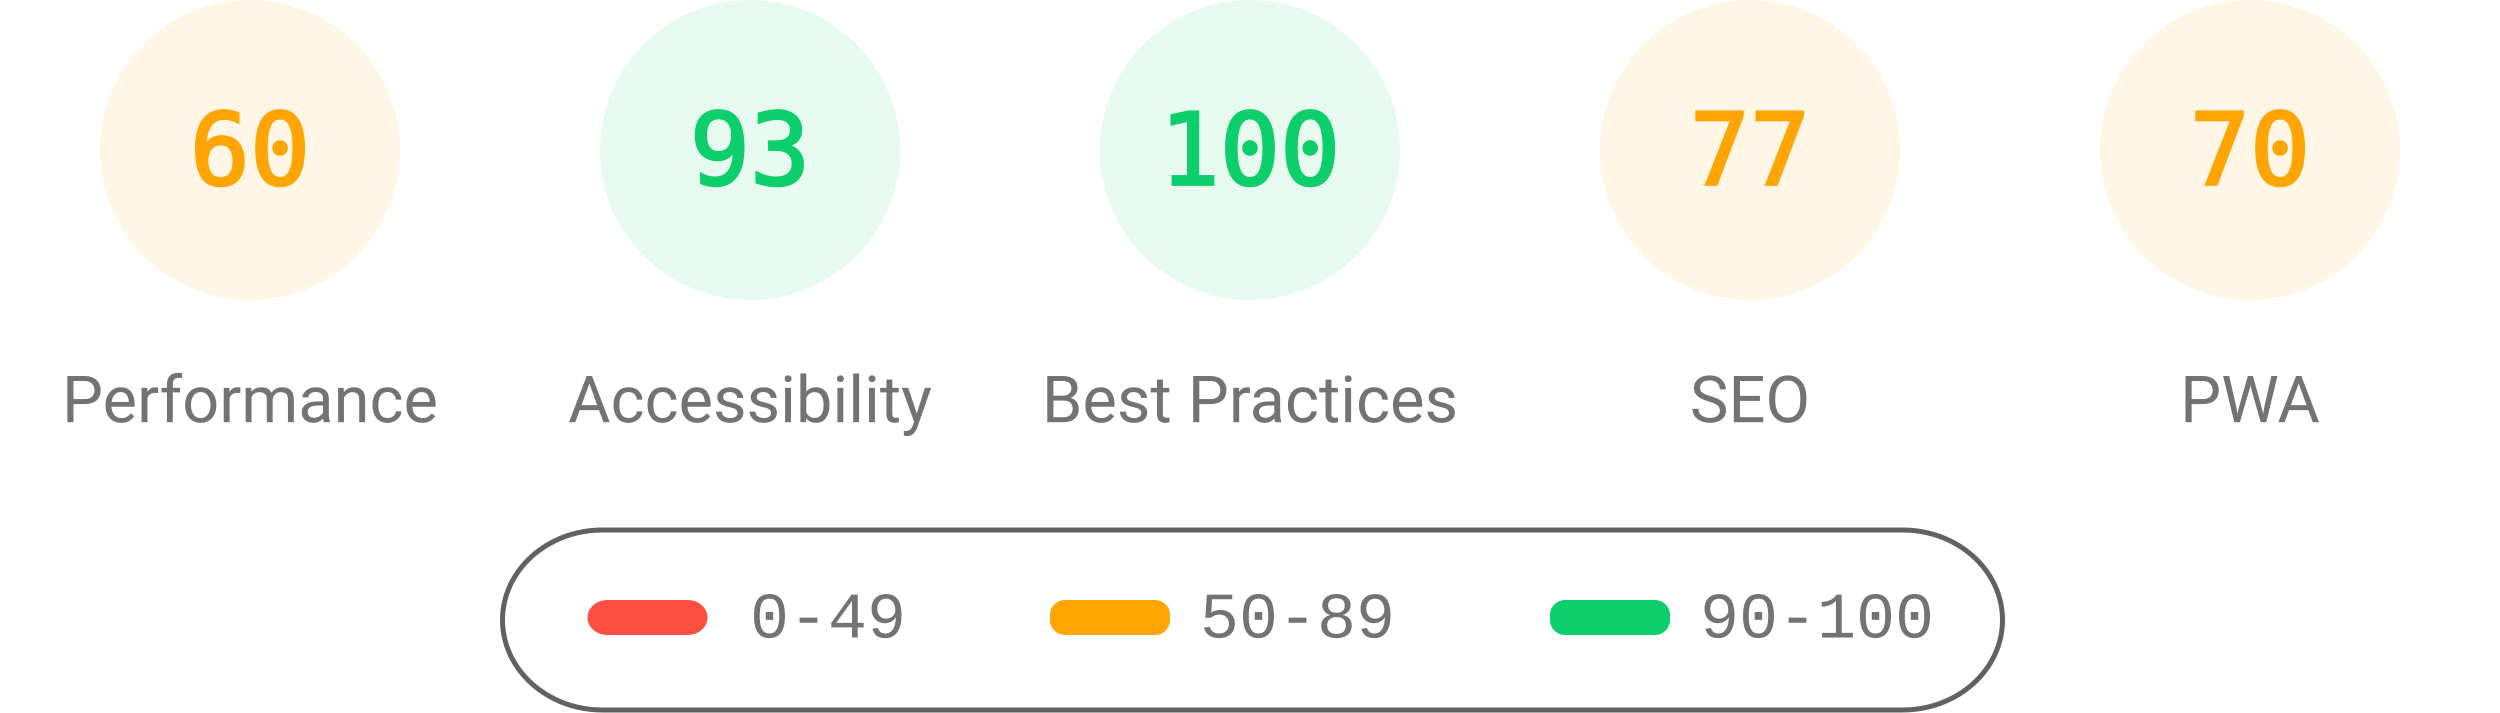
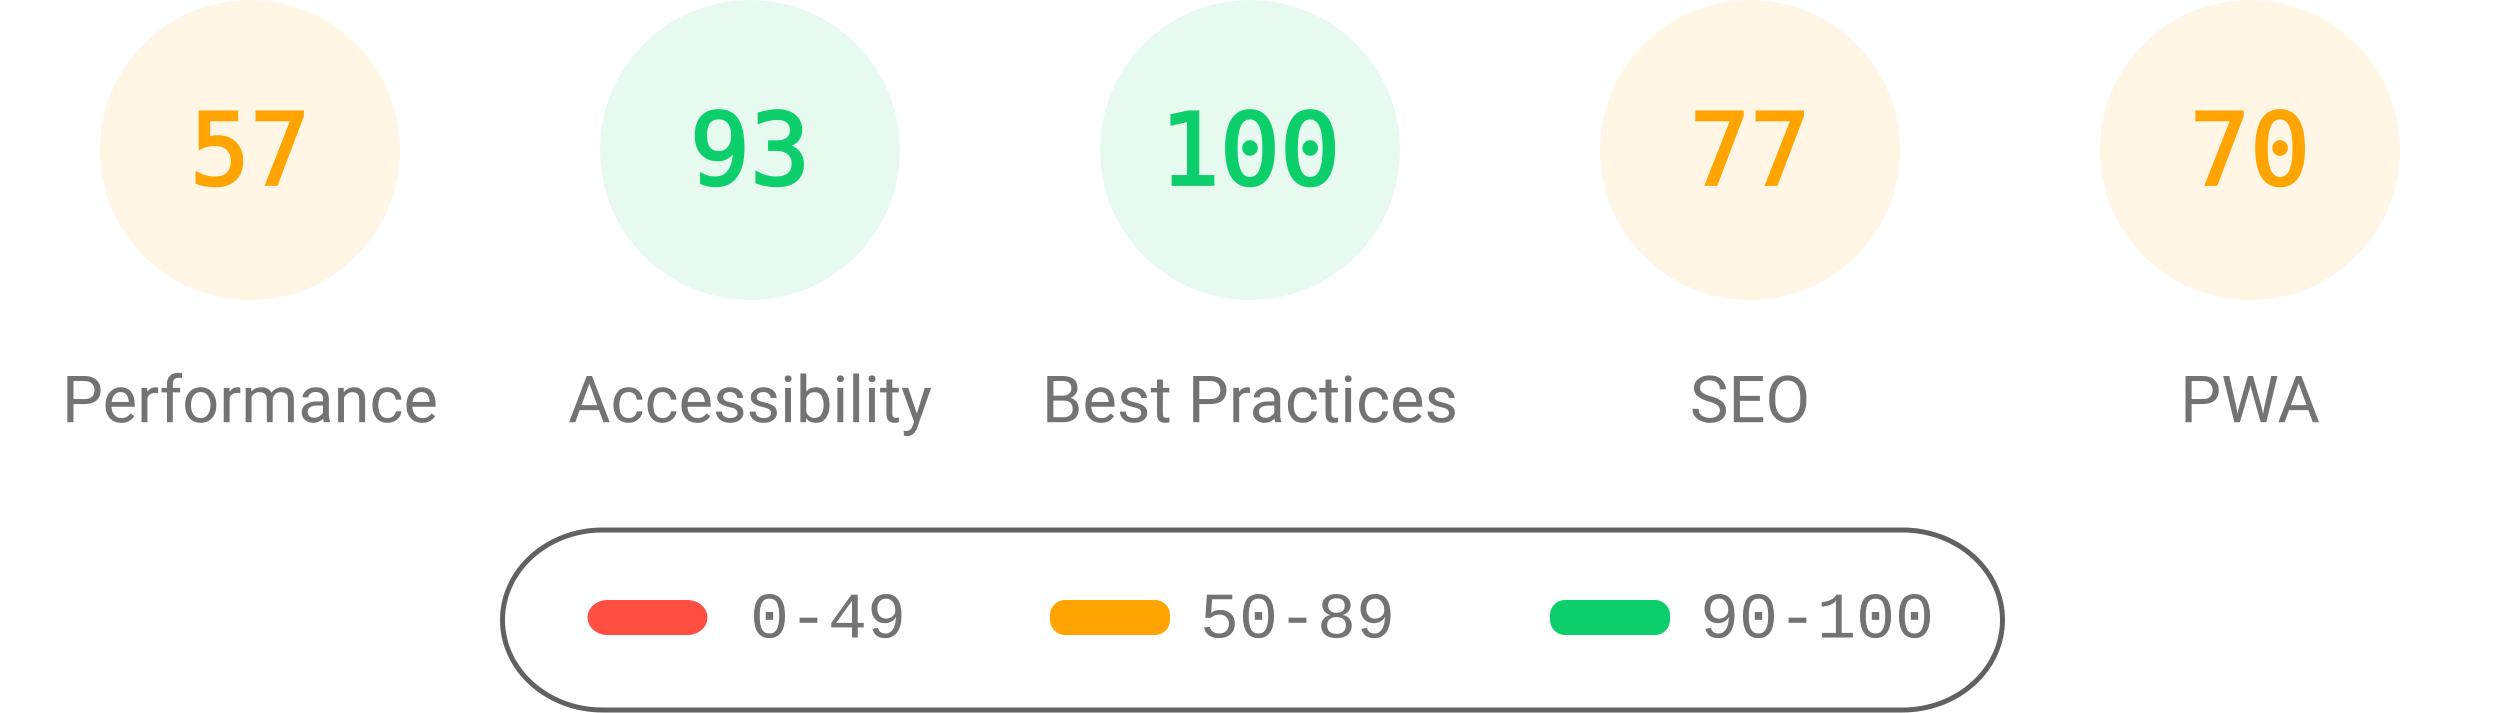
<svg xmlns="http://www.w3.org/2000/svg" fill="none" width="1000" height="285">
  <style>.gauge-base{opacity:.1}.gauge-arc{fill:none;animation-delay:250ms;stroke-linecap:round;transform:rotate(-90deg);transform-origin:100px 60px;animation:load-gauge 1s ease forwards}.guage-text{font-size:40px;font-family:monospace;text-align:center}.guage-red{color:#ff4e42;fill:#ff4e42;stroke:#ff4e42}.guage-orange{color:#ffa400;fill:#ffa400;stroke:#ffa400}.guage-green{color:#0cce6b;fill:#0cce6b;stroke:#0cce6b}.guage-undefined{color:#5c5c5c;fill:#5c5c5c;stroke:#5c5c5c}.guage-title{color:#737373;fill:#737373;stroke:none;font-size:26px;line-height:26px;font-family:Roboto,Halvetica,Arial,sans-serif}@keyframes load-gauge{from{stroke-dasharray:0 352.858}}</style>
  <svg class="guage-div guage-perf guage-orange" viewBox="0 0 200 200" width="200" height="200">
    <circle class="gauge-base" r="56" cx="100" cy="60" stroke-width="8" />
-     <circle class="gauge-arc guage-arc-1" r="56" cx="100" cy="60" stroke-width="8" style="stroke-dasharray:211.115,351.858" />
-     <text class="guage-text" x="100" y="60" alignment-baseline="central" dominant-baseline="central" text-anchor="middle">60</text>
+     <circle class="gauge-arc guage-arc-1" r="56" cx="100" cy="60" stroke-width="8" style="stroke-dasharray:200.559,351.858" />
+     <text class="guage-text" x="100" y="60" alignment-baseline="central" dominant-baseline="central" text-anchor="middle">57</text>
    <text class="guage-title" x="100" y="160" alignment-baseline="central" dominant-baseline="central" text-anchor="middle">Performance</text>
  </svg>
  <svg class="guage-div guage-acc guage-green" viewBox="0 0 200 200" width="200" height="200" x="200">
    <circle class="gauge-base" r="56" cx="100" cy="60" stroke-width="8" />
    <circle class="gauge-arc guage-arc-2" r="56" cx="100" cy="60" stroke-width="8" style="stroke-dasharray:327.228,351.858" />
    <text class="guage-text" x="100" y="60" alignment-baseline="central" dominant-baseline="central" text-anchor="middle">93</text>
    <text class="guage-title" x="100" y="160" alignment-baseline="central" dominant-baseline="central" text-anchor="middle">Accessibility</text>
  </svg>
  <svg class="guage-div guage-best guage-green" viewBox="0 0 200 200" width="200" height="200" x="400">
    <circle class="gauge-base" r="56" cx="100" cy="60" stroke-width="8" />
    <circle class="gauge-arc guage-arc-3" r="56" cx="100" cy="60" stroke-width="8" style="stroke-dasharray:351.858,351.858" />
    <text class="guage-text" x="100" y="60" alignment-baseline="central" dominant-baseline="central" text-anchor="middle">100</text>
    <text class="guage-title" x="100" y="160" alignment-baseline="central" dominant-baseline="central" text-anchor="middle">Best Practices</text>
  </svg>
  <svg class="guage-div guage-seo guage-orange" viewBox="0 0 200 200" width="200" height="200" x="600">
    <circle class="gauge-base" r="56" cx="100" cy="60" stroke-width="8" />
    <circle class="gauge-arc guage-arc-4" r="56" cx="100" cy="60" stroke-width="8" style="stroke-dasharray:270.931,351.858" />
    <text class="guage-text" x="100" y="60" alignment-baseline="central" dominant-baseline="central" text-anchor="middle">77</text>
    <text class="guage-title" x="100" y="160" alignment-baseline="central" dominant-baseline="central" text-anchor="middle">SEO</text>
  </svg>
  <svg class="guage-div guage-pwa guage-orange" viewBox="0 0 200 200" width="200" height="200" x="800">
    <circle class="gauge-base" r="56" cx="100" cy="60" stroke-width="8" />
    <circle class="gauge-arc guage-arc-4" r="56" cx="100" cy="60" stroke-width="8" style="stroke-dasharray:246.301,351.858" />
    <text class="guage-text" x="100" y="60" alignment-baseline="central" dominant-baseline="central" text-anchor="middle">70</text>
    <text class="guage-title" x="100" y="160" alignment-baseline="central" dominant-baseline="central" text-anchor="middle">PWA</text>
  </svg>
  <svg width="604" height="76" x="200" y="210">
    <path fill="none" id="canvas_background" d="M-1-1h604v80H-1z" />
    <rect fill-opacity="0" stroke="#616161" stroke-width="2" rx="40" id="svg_2" height="72" width="600" y="2" x="1" fill="#000" />
    <rect stroke="#000" rx="8" id="svg_3" height="14" width="48" y="30" x="35" stroke-opacity="null" stroke-width="0" fill="#ff4e42" />
    <rect stroke="#000" rx="6" id="svg_4" height="14" width="48" y="30" x="220" stroke-opacity="null" stroke-width="0" fill="#ffa400" />
    <rect stroke="#000" rx="6" id="svg_5" height="14" width="48" y="30" x="420" stroke-opacity="null" stroke-width="0" fill="#0cce6b" />
    <text xml:space="preserve" text-anchor="start" font-family="'Courier New', Courier, monospace" font-size="26" id="svg_6" y="45" x="100" stroke-opacity="null" stroke-width="0" stroke="#000" fill="#737373">0-49</text>
    <text xml:space="preserve" text-anchor="start" font-family="'Courier New', Courier, monospace" font-size="26" id="svg_7" y="45" x="280" stroke-opacity="null" stroke-width="0" stroke="#000" fill="#737373">50-89</text>
    <text xml:space="preserve" text-anchor="start" font-family="'Courier New', Courier, monospace" font-size="26" id="svg_8" y="45" x="480" stroke-opacity="null" stroke-width="0" stroke="#000" fill="#737373">90-100</text>
  </svg>
</svg>
